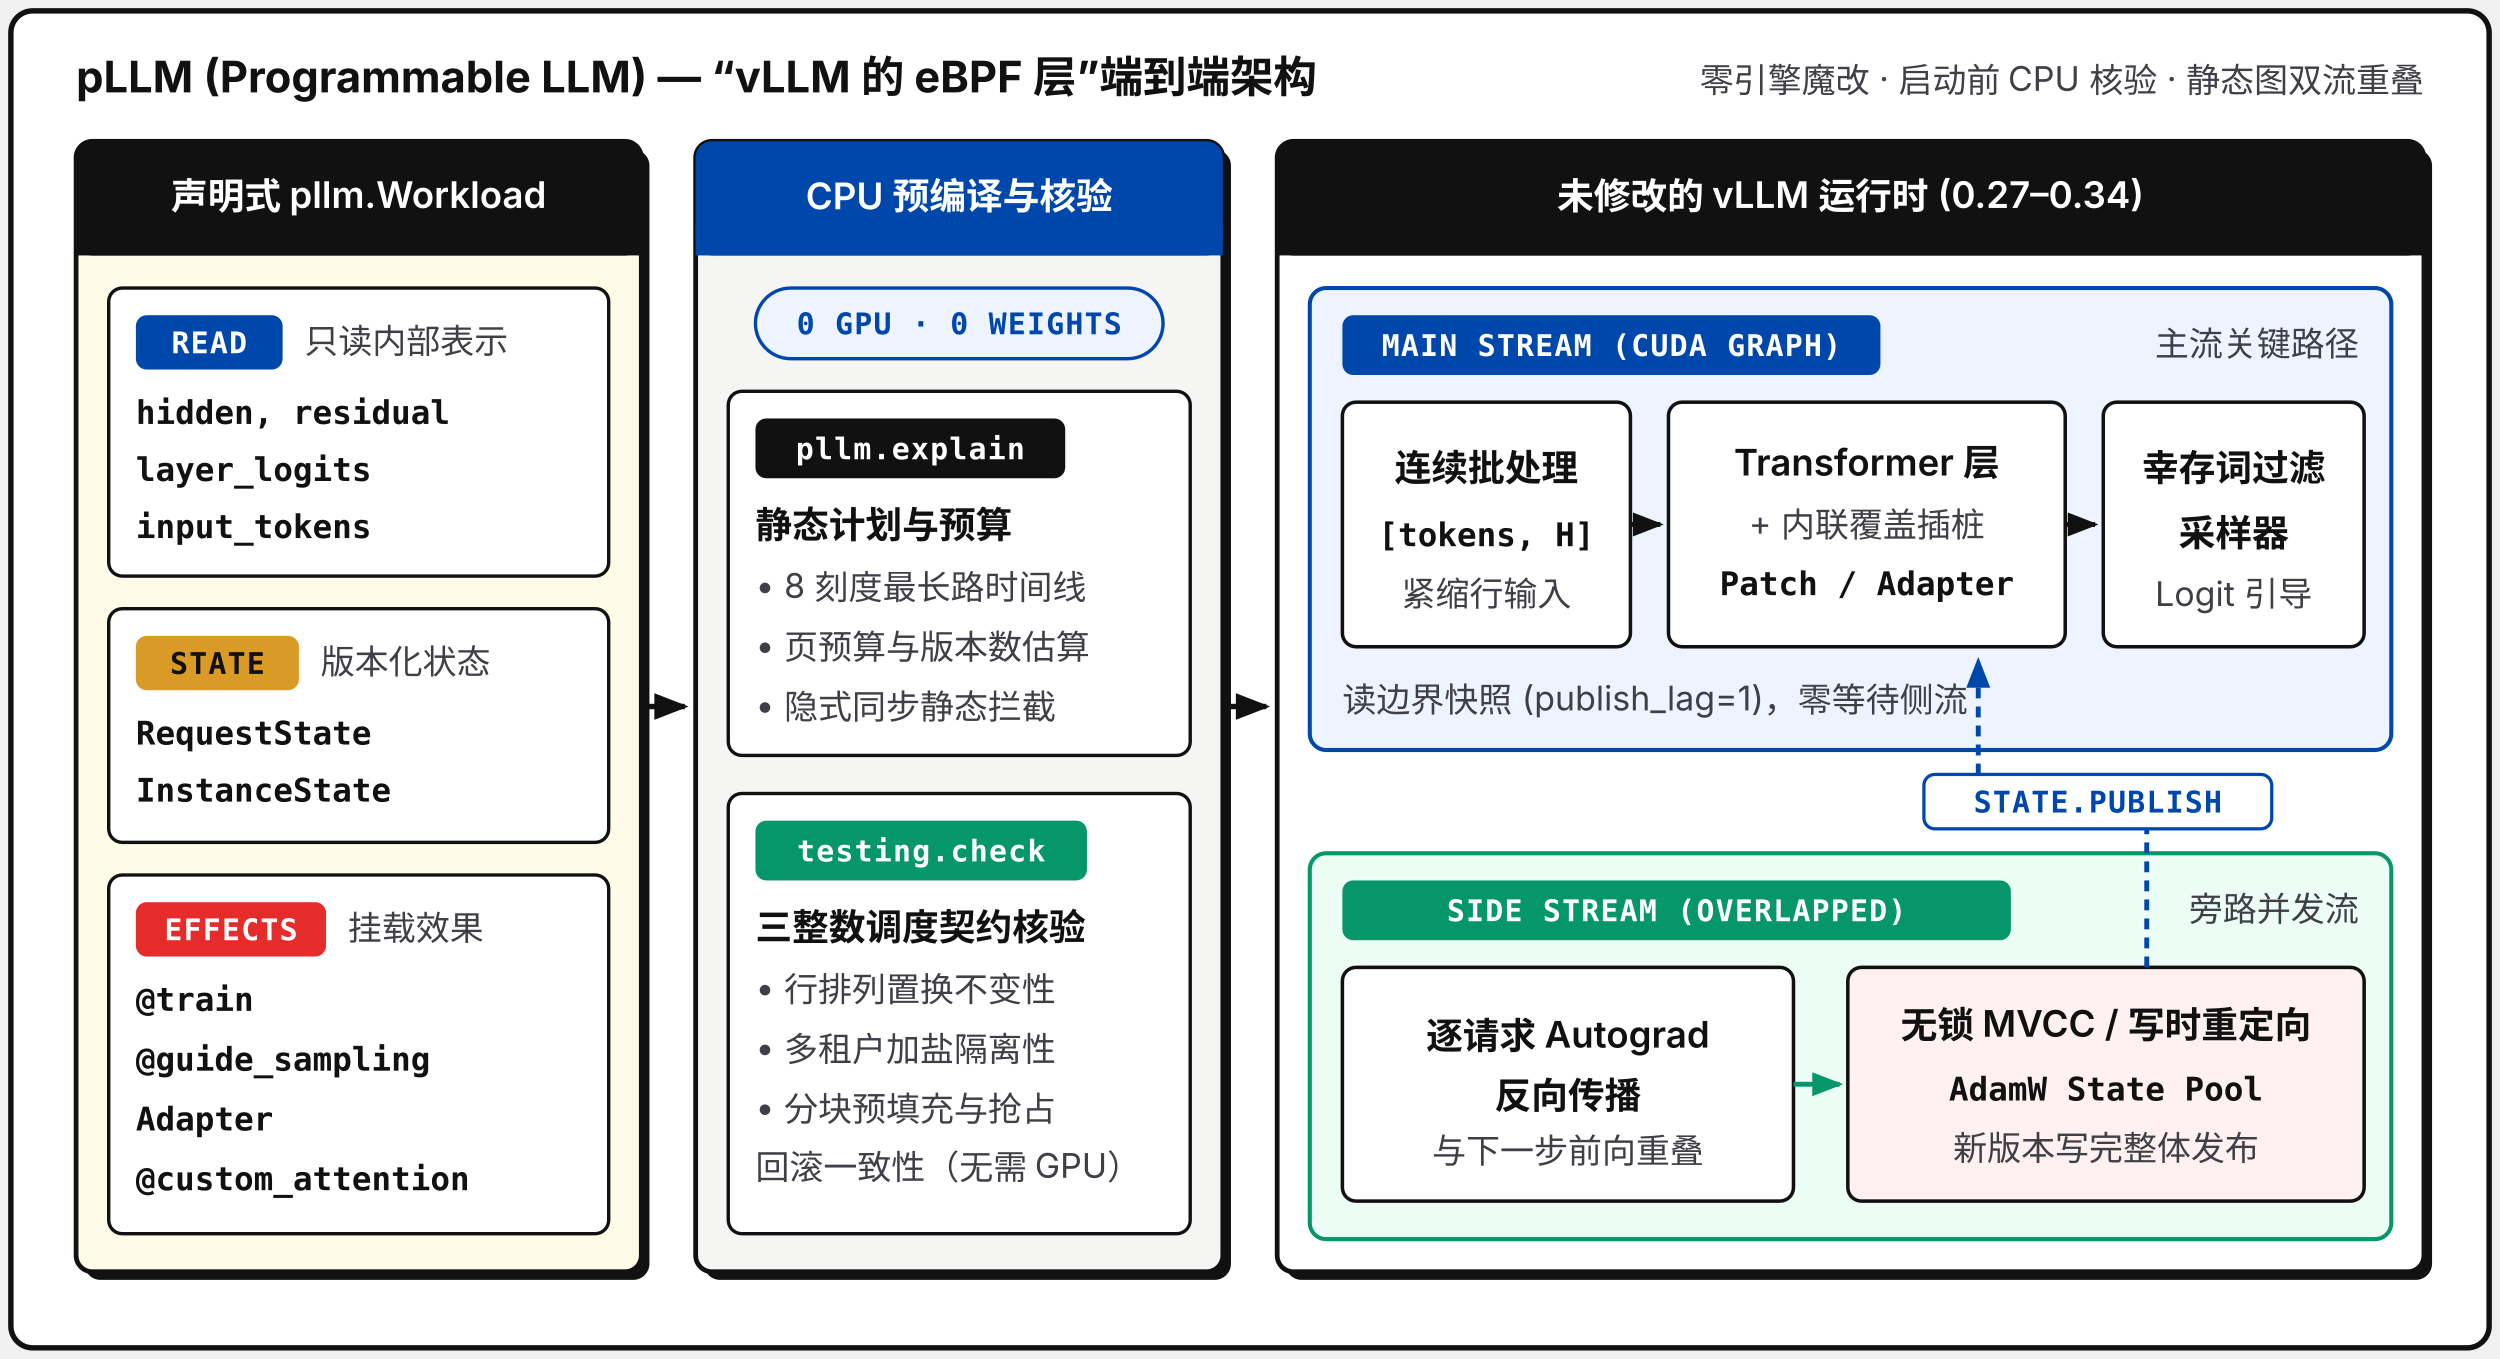
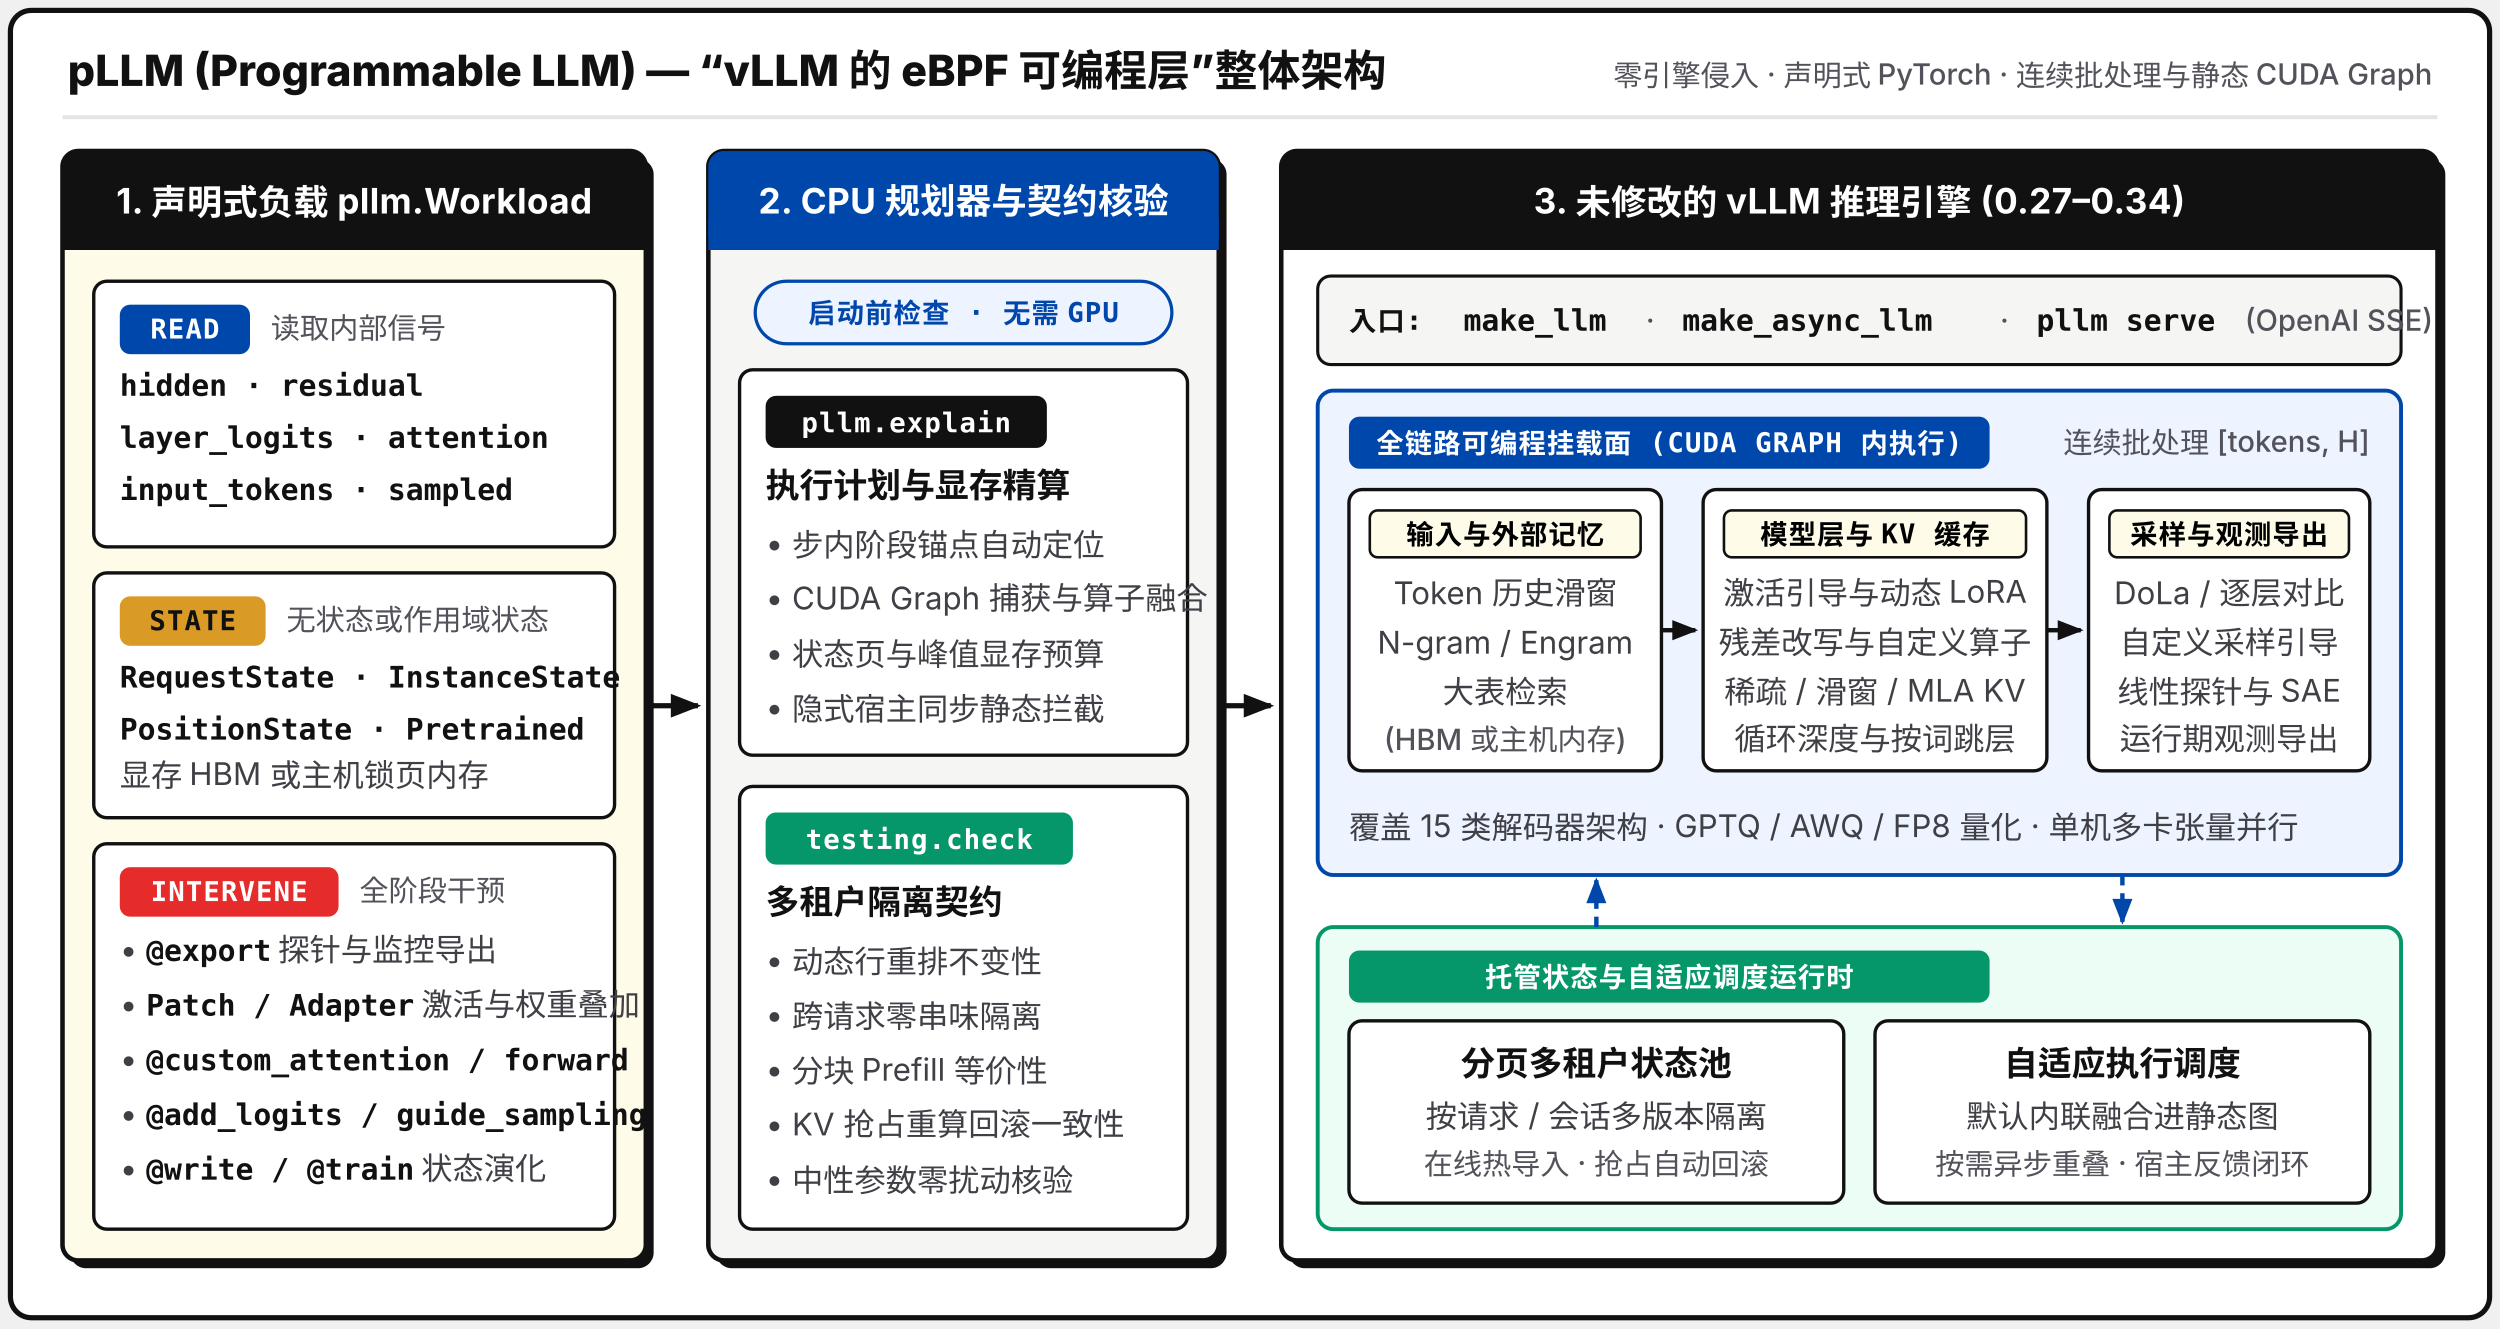
- <svg xmlns="http://www.w3.org/2000/svg" viewBox="0 0 920 500" width="100%" role="img" aria-label="pLLM 端到端架构图：声明式负载、CPU 启动前编译核验与未修改 vLLM 双流运行时">
+ <svg xmlns="http://www.w3.org/2000/svg" viewBox="0 0 960 510" width="100%" role="img" aria-label="pLLM 架构总览：声明式 PyTorch 负载、CPU 启动前规划与核验、以及原版 vLLM 引擎内全链路可编程挂载面">
  <style>
-     .title { font: 700 16px "DM Sans", -apple-system, "PingFang SC", "Microsoft YaHei", sans-serif; fill: #111111; }
-     .hdr { font: 600 13.5px "DM Sans", -apple-system, "PingFang SC", "Microsoft YaHei", sans-serif; fill: #ffffff; }
-     .label { font: 600 13.5px "DM Sans", -apple-system, "PingFang SC", "Microsoft YaHei", sans-serif; fill: #111111; }
-     .sub { font: 400 12.5px "DM Sans", -apple-system, "PingFang SC", "Microsoft YaHei", sans-serif; fill: #3f3f46; }
-     .mono { font: 600 12px "JetBrains Mono", "SF Mono", Menlo, Consolas, monospace; fill: #111111; }
-     .badge { font: 700 11px "JetBrains Mono", monospace; letter-spacing: 0.04em; }
+     .title { font: 800 16.5px "DM Sans", -apple-system, BlinkMacSystemFont, "PingFang SC", "Microsoft YaHei", sans-serif; fill: #111111; }
+     .hdr { font: 700 13.5px "DM Sans", -apple-system, BlinkMacSystemFont, "PingFang SC", "Microsoft YaHei", sans-serif; fill: #ffffff; letter-spacing: 0.01em; }
+     .label { font: 700 13px "DM Sans", -apple-system, BlinkMacSystemFont, "PingFang SC", "Microsoft YaHei", sans-serif; fill: #111111; }
+     .sub { font: 400 12px "DM Sans", -apple-system, BlinkMacSystemFont, "PingFang SC", "Microsoft YaHei", sans-serif; fill: #3f3f46; }
+     .muted { font: 500 11.2px "DM Sans", -apple-system, BlinkMacSystemFont, "PingFang SC", "Microsoft YaHei", sans-serif; fill: #52525b; }
+     .mono { font: 600 11.4px "JetBrains Mono", "SF Mono", Menlo, Consolas, monospace; fill: #111111; }
+     .badge { font: 700 10.5px "JetBrains Mono", "SF Mono", Menlo, monospace; letter-spacing: 0.04em; }
  </style>
  <defs>
-     <marker id="arrow-ink" viewBox="0 0 10 10" refX="8" refY="5" markerWidth="7" markerHeight="7" orient="auto">
+     <marker id="arr-ink" viewBox="0 0 10 10" refX="8" refY="5" markerWidth="6.5" markerHeight="6.5" orient="auto">
      <path d="M 0 1.5 L 9 5 L 0 8.5 z" fill="#111111" />
    </marker>
-     <marker id="arrow-blue" viewBox="0 0 10 10" refX="8" refY="5" markerWidth="7" markerHeight="7" orient="auto">
+     <marker id="arr-blue" viewBox="0 0 10 10" refX="8" refY="5" markerWidth="6.5" markerHeight="6.5" orient="auto">
      <path d="M 0 1.5 L 9 5 L 0 8.5 z" fill="#0047ab" />
    </marker>
-     <marker id="arrow-emerald" viewBox="0 0 10 10" refX="8" refY="5" markerWidth="7" markerHeight="7" orient="auto">
-       <path d="M 0 1.5 L 9 5 L 0 8.5 z" fill="#059669" />
-     </marker>
  </defs>
-   <rect x="4" y="4" width="912" height="492" rx="8" fill="#ffffff" stroke="#111111" stroke-width="2" />
-   <text x="28" y="34" class="title">pLLM (Programmable LLM) — “vLLM 的 eBPF 层”端到端架构</text>
-   <text x="892" y="34" text-anchor="end" class="sub">零引擎魔改 · 启动前 CPU 核验 · 静态图双流重叠</text>
-   <rect x="31" y="55" width="208" height="416" rx="6" fill="#111111" />
-   <rect x="28" y="52" width="208" height="416" rx="6" fill="#fefce8" stroke="#111111" stroke-width="1.75" />
-   <rect x="28" y="52" width="208" height="42" rx="6" fill="#111111" />
-   <rect x="28" y="82" width="208" height="12" fill="#111111" />
-   <text x="132" y="77" text-anchor="middle" class="hdr">声明式 pllm.Workload</text>
-   <rect x="40" y="106" width="184" height="106" rx="5" fill="#ffffff" stroke="#111111" stroke-width="1.25" />
-   <rect x="50" y="116" width="54" height="20" rx="4" fill="#0047ab" />
-   <text x="77" y="130" text-anchor="middle" class="badge" fill="#ffffff">READ</text>
-   <text x="112" y="130" class="sub">只读内部表示</text>
-   <text x="50" y="156" class="mono">hidden, residual</text>
-   <text x="50" y="177" class="mono">layer_logits</text>
-   <text x="50" y="198" class="mono">input_tokens</text>
-   <rect x="40" y="224" width="184" height="86" rx="5" fill="#ffffff" stroke="#111111" stroke-width="1.25" />
-   <rect x="50" y="234" width="60" height="20" rx="4" fill="#d99b26" />
-   <text x="80" y="248" text-anchor="middle" class="badge" fill="#111111">STATE</text>
-   <text x="118" y="248" class="sub">版本化状态</text>
-   <text x="50" y="274" class="mono">RequestState</text>
-   <text x="50" y="295" class="mono">InstanceState</text>
-   <rect x="40" y="322" width="184" height="132" rx="5" fill="#ffffff" stroke="#111111" stroke-width="1.25" />
-   <rect x="50" y="332" width="70" height="20" rx="4" fill="#e62b2b" />
-   <text x="85" y="346" text-anchor="middle" class="badge" fill="#ffffff">EFFECTS</text>
-   <text x="128" y="346" class="sub">挂载效果</text>
-   <text x="50" y="372" class="mono">@train</text>
-   <text x="50" y="394" class="mono">@guide_sampling</text>
-   <text x="50" y="416" class="mono">Adapter</text>
-   <text x="50" y="438" class="mono">@custom_attention</text>
-   <line x1="236" y1="260" x2="252" y2="260" stroke="#111111" stroke-width="2" marker-end="url(#arrow-ink)" />
-   <rect x="259" y="55" width="194" height="416" rx="6" fill="#111111" />
-   <rect x="256" y="52" width="194" height="416" rx="6" fill="#f5f5f4" stroke="#111111" stroke-width="1.75" />
-   <rect x="256" y="52" width="194" height="42" rx="6" fill="#0047ab" />
-   <rect x="256" y="82" width="194" height="12" fill="#0047ab" />
-   <text x="353" y="77" text-anchor="middle" class="hdr">CPU 预编译与核验</text>
-   <rect x="278" y="106" width="150" height="26" rx="13" fill="#eef4ff" stroke="#0047ab" stroke-width="1.25" />
-   <text x="353" y="123" text-anchor="middle" class="badge" fill="#0047ab">0 GPU · 0 WEIGHTS</text>
-   <rect x="268" y="144" width="170" height="134" rx="5" fill="#ffffff" stroke="#111111" stroke-width="1.25" />
-   <rect x="278" y="154" width="114" height="22" rx="4" fill="#111111" />
-   <text x="335" y="169" text-anchor="middle" class="badge" fill="#ffffff">pllm.explain</text>
-   <text x="278" y="198" class="label">静态计划与预算</text>
-   <text x="278" y="220" class="sub">• 8 刻度最长路时间线</text>
-   <text x="278" y="242" class="sub">• 页预算与版本数估算</text>
-   <text x="278" y="264" class="sub">• 隐式同步静态拦截</text>
-   <rect x="268" y="292" width="170" height="162" rx="5" fill="#ffffff" stroke="#111111" stroke-width="1.25" />
-   <rect x="278" y="302" width="122" height="22" rx="4" fill="#059669" />
-   <text x="339" y="317" text-anchor="middle" class="badge" fill="#ffffff">testing.check</text>
-   <text x="278" y="346" class="label">三整数调度契约核验</text>
-   <text x="278" y="368" class="sub">• 行排列置换不变性</text>
-   <text x="278" y="390" class="sub">• 多租户加盐隔离性</text>
-   <text x="278" y="412" class="sub">• 分块预填充与抢占</text>
-   <text x="278" y="434" class="sub">  回滚一致性（无需 GPU）</text>
-   <line x1="450" y1="260" x2="466" y2="260" stroke="#111111" stroke-width="2" marker-end="url(#arrow-ink)" />
-   <rect x="473" y="55" width="422" height="416" rx="6" fill="#111111" />
-   <rect x="470" y="52" width="422" height="416" rx="6" fill="#ffffff" stroke="#111111" stroke-width="1.75" />
-   <rect x="470" y="52" width="422" height="42" rx="6" fill="#111111" />
-   <rect x="470" y="82" width="422" height="12" fill="#111111" />
-   <text x="681" y="77" text-anchor="middle" class="hdr">未修改的 vLLM 运行时 (0.27–0.34)</text>
-   <rect x="482" y="106" width="398" height="170" rx="6" fill="#eef4ff" stroke="#0047ab" stroke-width="1.5" />
-   <rect x="494" y="116" width="198" height="22" rx="4" fill="#0047ab" />
-   <text x="593" y="131" text-anchor="middle" class="badge" fill="#ffffff">MAIN STREAM (CUDA GRAPH)</text>
-   <text x="868" y="131" text-anchor="end" class="sub">主流关键路径</text>
-   <rect x="494" y="148" width="106" height="90" rx="5" fill="#ffffff" stroke="#111111" stroke-width="1.3" />
-   <text x="547" y="177" text-anchor="middle" class="label">连续批处理</text>
-   <text x="547" y="201" text-anchor="middle" class="mono">[tokens, H]</text>
-   <text x="547" y="223" text-anchor="middle" class="sub">紧缩行输入</text>
-   <line x1="600" y1="193" x2="611" y2="193" stroke="#111111" stroke-width="1.8" marker-end="url(#arrow-ink)" />
-   <rect x="614" y="148" width="146" height="90" rx="5" fill="#ffffff" stroke="#111111" stroke-width="1.3" />
-   <text x="687" y="175" text-anchor="middle" class="label">Transformer 层</text>
-   <text x="687" y="197" text-anchor="middle" class="sub">+ 内联覆盖插桩</text>
-   <text x="687" y="219" text-anchor="middle" class="mono">Patch / Adapter</text>
-   <line x1="760" y1="193" x2="771" y2="193" stroke="#111111" stroke-width="1.8" marker-end="url(#arrow-ink)" />
-   <rect x="774" y="148" width="96" height="90" rx="5" fill="#ffffff" stroke="#111111" stroke-width="1.3" />
-   <text x="822" y="177" text-anchor="middle" class="label">幸存词过滤</text>
-   <text x="822" y="201" text-anchor="middle" class="label">采样器</text>
-   <text x="822" y="223" text-anchor="middle" class="sub">Logit 引导</text>
-   <text x="494" y="262" class="sub">读边界快照 (publish_lag=1)，零等待侧流</text>
-   <rect x="482" y="314" width="398" height="142" rx="6" fill="#ecfdf5" stroke="#059669" stroke-width="1.5" />
-   <rect x="494" y="324" width="246" height="22" rx="4" fill="#059669" />
-   <text x="617" y="339" text-anchor="middle" class="badge" fill="#ffffff">SIDE STREAM (OVERLAPPED)</text>
-   <text x="868" y="339" text-anchor="end" class="sub">旁路并发流</text>
-   <rect x="494" y="356" width="166" height="86" rx="5" fill="#ffffff" stroke="#111111" stroke-width="1.3" />
-   <text x="577" y="386" text-anchor="middle" class="label">逐请求 Autograd</text>
-   <text x="577" y="408" text-anchor="middle" class="label">反向传播</text>
-   <text x="577" y="428" text-anchor="middle" class="sub">与下一步前向重叠</text>
-   <line x1="660" y1="399" x2="677" y2="399" stroke="#059669" stroke-width="1.8" marker-end="url(#arrow-emerald)" />
-   <rect x="680" y="356" width="190" height="86" rx="5" fill="#fff1f2" stroke="#111111" stroke-width="1.3" />
-   <text x="775" y="382" text-anchor="middle" class="label">无锁 MVCC / 写时重定向</text>
-   <text x="775" y="405" text-anchor="middle" class="mono">AdamW State Pool</text>
-   <text x="775" y="427" text-anchor="middle" class="sub">新版本写完整体发布</text>
-   <path d="M 790 356 L 790 295 L 728 295 L 728 243" fill="none" stroke="#0047ab" stroke-width="1.8" stroke-dasharray="4 3" marker-end="url(#arrow-blue)" />
-   <rect x="708" y="285" width="128" height="20" rx="4" fill="#ffffff" stroke="#0047ab" stroke-width="1.2" />
-   <text x="772" y="299" text-anchor="middle" class="badge" fill="#0047ab">STATE.PUBLISH</text>
+   <rect x="4" y="4" width="952" height="502" rx="8" fill="#ffffff" stroke="#111111" stroke-width="2" />
+   <text x="26" y="33" class="title">pLLM (Programmable LLM) — “vLLM 的 eBPF 可编程层”整体架构</text>
+   <text x="934" y="33" text-anchor="end" class="muted">零引擎侵入 · 声明式 PyTorch · 连续批处理与静态 CUDA Graph</text>
+   <line x1="24" y1="45" x2="936" y2="45" stroke="#e4e4e7" stroke-width="1.5" />
+   <rect x="27" y="61" width="224" height="426" rx="6" fill="#111111" />
+   <rect x="24" y="58" width="224" height="426" rx="6" fill="#fefce8" stroke="#111111" stroke-width="1.75" />
+   <rect x="24" y="58" width="224" height="38" rx="6" fill="#111111" />
+   <rect x="24" y="84" width="224" height="12" fill="#111111" />
+   <text x="136" y="82" text-anchor="middle" class="hdr">1. 声明式负载 pllm.Workload</text>
+   <rect x="36" y="108" width="200" height="102" rx="5" fill="#ffffff" stroke="#111111" stroke-width="1.3" />
+   <rect x="46" y="117" width="50" height="19" rx="4" fill="#0047ab" />
+   <text x="71" y="130" text-anchor="middle" class="badge" fill="#ffffff">READ</text>
+   <text x="104" y="130" class="muted">读取内部信号</text>
+   <text x="46" y="152" class="mono">hidden · residual</text>
+   <text x="46" y="172" class="mono">layer_logits · attention</text>
+   <text x="46" y="192" class="mono">input_tokens · sampled</text>
+   <rect x="36" y="220" width="200" height="94" rx="5" fill="#ffffff" stroke="#111111" stroke-width="1.3" />
+   <rect x="46" y="229" width="56" height="19" rx="4" fill="#d99b26" />
+   <text x="74" y="242" text-anchor="middle" class="badge" fill="#111111">STATE</text>
+   <text x="110" y="242" class="muted">无状态或作用域状态</text>
+   <text x="46" y="264" class="mono">RequestState · InstanceState</text>
+   <text x="46" y="284" class="mono">PositionState · Pretrained</text>
+   <text x="46" y="302" class="sub">显存 HBM 或主机锁页内存</text>
+   <rect x="36" y="324" width="200" height="148" rx="5" fill="#ffffff" stroke="#111111" stroke-width="1.3" />
+   <rect x="46" y="333" width="84" height="19" rx="4" fill="#e62b2b" />
+   <text x="88" y="346" text-anchor="middle" class="badge" fill="#ffffff">INTERVENE</text>
+   <text x="138" y="346" class="muted">全阶段干预</text>
+   <text x="46" y="369" class="sub">• <tspan class="mono">@export</tspan> 探针与监控导出</text>
+   <text x="46" y="390" class="sub">• <tspan class="mono">Patch / Adapter</tspan> 激活与权重叠加</text>
+   <text x="46" y="411" class="sub">• <tspan class="mono">@custom_attention / forward</tspan>
+   </text>
+   <text x="46" y="432" class="sub">• <tspan class="mono">@add_logits / guide_sampling</tspan>
+   </text>
+   <text x="46" y="453" class="sub">• <tspan class="mono">@write / @train</tspan> 状态演化</text>
+   <line x1="248" y1="271" x2="268" y2="271" stroke="#111111" stroke-width="2" marker-end="url(#arr-ink)" />
+   <rect x="275" y="61" width="196" height="426" rx="6" fill="#111111" />
+   <rect x="272" y="58" width="196" height="426" rx="6" fill="#f5f5f4" stroke="#111111" stroke-width="1.75" />
+   <rect x="272" y="58" width="196" height="38" rx="6" fill="#0047ab" />
+   <rect x="272" y="84" width="196" height="12" fill="#0047ab" />
+   <text x="370" y="82" text-anchor="middle" class="hdr">2. CPU 规划器与契约核验</text>
+   <rect x="290" y="108" width="160" height="24" rx="12" fill="#eef4ff" stroke="#0047ab" stroke-width="1.25" />
+   <text x="370" y="124" text-anchor="middle" class="badge" fill="#0047ab">启动前检查 · 无需 GPU</text>
+   <rect x="284" y="142" width="172" height="148" rx="5" fill="#ffffff" stroke="#111111" stroke-width="1.3" />
+   <rect x="294" y="152" width="108" height="20" rx="4" fill="#111111" />
+   <text x="348" y="166" text-anchor="middle" class="badge" fill="#ffffff">pllm.explain</text>
+   <text x="294" y="191" class="label">执行计划与显存精算</text>
+   <text x="294" y="213" class="sub">• 步内阶段锚点自动定位</text>
+   <text x="294" y="234" class="sub">• CUDA Graph 捕获与算子融合</text>
+   <text x="294" y="255" class="sub">• 状态页与峰值显存预算</text>
+   <text x="294" y="276" class="sub">• 隐式宿主同步静态拦截</text>
+   <rect x="284" y="302" width="172" height="170" rx="5" fill="#ffffff" stroke="#111111" stroke-width="1.3" />
+   <rect x="294" y="312" width="118" height="20" rx="4" fill="#059669" />
+   <text x="353" y="326" text-anchor="middle" class="badge" fill="#ffffff">testing.check</text>
+   <text x="294" y="351" class="label">多租户隔离契约</text>
+   <text x="294" y="373" class="sub">• 动态行重排不变性</text>
+   <text x="294" y="394" class="sub">• 跨请求零串味隔离</text>
+   <text x="294" y="415" class="sub">• 分块 Prefill 等价性</text>
+   <text x="294" y="436" class="sub">• KV 抢占重算回滚一致性</text>
+   <text x="294" y="457" class="sub">• 中性参数零扰动核验</text>
+   <line x1="468" y1="271" x2="488" y2="271" stroke="#111111" stroke-width="2" marker-end="url(#arr-ink)" />
+   <rect x="495" y="61" width="444" height="426" rx="6" fill="#111111" />
+   <rect x="492" y="58" width="444" height="426" rx="6" fill="#ffffff" stroke="#111111" stroke-width="1.75" />
+   <rect x="492" y="58" width="444" height="38" rx="6" fill="#111111" />
+   <rect x="492" y="84" width="444" height="12" fill="#111111" />
+   <text x="714" y="82" text-anchor="middle" class="hdr">3. 未修改的 vLLM 推理引擎 (0.27–0.34)</text>
+   <rect x="506" y="106" width="416" height="34" rx="5" fill="#f5f5f4" stroke="#111111" stroke-width="1.2" />
+   <text x="518" y="127" class="badge" fill="#111111">入口:</text>
+   <text x="562" y="127" class="mono">make_llm</text>
+   <text x="632" y="127" class="muted">·</text>
+   <text x="646" y="127" class="mono">make_async_llm</text>
+   <text x="768" y="127" class="muted">·</text>
+   <text x="782" y="127" class="mono">pllm serve</text>
+   <text x="862" y="127" class="muted">(OpenAI SSE)</text>
+   <rect x="506" y="150" width="416" height="186" rx="6" fill="#eef4ff" stroke="#0047ab" stroke-width="1.5" />
+   <rect x="518" y="160" width="246" height="20" rx="4" fill="#0047ab" />
+   <text x="641" y="174" text-anchor="middle" class="badge" fill="#ffffff">全链路可编程挂载面 (CUDA GRAPH 内执行)</text>
+   <text x="910" y="174" text-anchor="end" class="muted">连续批处理 [tokens, H]</text>
+   <rect x="518" y="188" width="120" height="108" rx="5" fill="#ffffff" stroke="#111111" stroke-width="1.3" />
+   <rect x="526" y="196" width="104" height="18" rx="3" fill="#fefce8" stroke="#111111" stroke-width="1" />
+   <text x="578" y="209" text-anchor="middle" class="badge">输入与外部记忆</text>
+   <text x="578" y="232" text-anchor="middle" class="sub">Token 历史滑窗</text>
+   <text x="578" y="251" text-anchor="middle" class="sub">N-gram / Engram</text>
+   <text x="578" y="270" text-anchor="middle" class="sub">大表检索</text>
+   <text x="578" y="288" text-anchor="middle" class="muted">(HBM 或主机内存)</text>
+   <line x1="638" y1="242" x2="651" y2="242" stroke="#111111" stroke-width="1.7" marker-end="url(#arr-ink)" />
+   <rect x="654" y="188" width="132" height="108" rx="5" fill="#ffffff" stroke="#111111" stroke-width="1.3" />
+   <rect x="662" y="196" width="116" height="18" rx="3" fill="#fefce8" stroke="#111111" stroke-width="1" />
+   <text x="720" y="209" text-anchor="middle" class="badge">模型层与 KV 缓存</text>
+   <text x="720" y="232" text-anchor="middle" class="sub">激活引导与动态 LoRA</text>
+   <text x="720" y="251" text-anchor="middle" class="sub">残差改写与自定义算子</text>
+   <text x="720" y="270" text-anchor="middle" class="sub">稀疏 / 滑窗 / MLA KV</text>
+   <text x="720" y="288" text-anchor="middle" class="sub">循环深度与按词跳层</text>
+   <line x1="786" y1="242" x2="799" y2="242" stroke="#111111" stroke-width="1.7" marker-end="url(#arr-ink)" />
+   <rect x="802" y="188" width="108" height="108" rx="5" fill="#ffffff" stroke="#111111" stroke-width="1.3" />
+   <rect x="810" y="196" width="92" height="18" rx="3" fill="#fefce8" stroke="#111111" stroke-width="1" />
+   <text x="856" y="209" text-anchor="middle" class="badge">采样与观测导出</text>
+   <text x="856" y="232" text-anchor="middle" class="sub">DoLa / 逐层对比</text>
+   <text x="856" y="251" text-anchor="middle" class="sub">自定义采样引导</text>
+   <text x="856" y="270" text-anchor="middle" class="sub">线性探针与 SAE</text>
+   <text x="856" y="288" text-anchor="middle" class="sub">运行期观测导出</text>
+   <text x="518" y="322" class="sub">覆盖 15 类解码器架构 · GPTQ / AWQ / FP8 量化 · 单机多卡张量并行</text>
+   <rect x="506" y="356" width="416" height="116" rx="6" fill="#ecfdf5" stroke="#059669" stroke-width="1.5" />
+   <rect x="518" y="365" width="246" height="20" rx="4" fill="#059669" />
+   <text x="641" y="379" text-anchor="middle" class="badge" fill="#ffffff">托管状态与自适应调度运行时</text>
+   <rect x="518" y="392" width="190" height="70" rx="5" fill="#ffffff" stroke="#111111" stroke-width="1.3" />
+   <text x="613" y="413" text-anchor="middle" class="label">分页多租户状态池</text>
+   <text x="613" y="433" text-anchor="middle" class="sub">按请求 / 会话多版本隔离</text>
+   <text x="613" y="451" text-anchor="middle" class="muted">在线热导入 · 抢占自动回滚</text>
+   <rect x="720" y="392" width="190" height="70" rx="5" fill="#ffffff" stroke="#111111" stroke-width="1.3" />
+   <text x="815" y="413" text-anchor="middle" class="label">自适应执行调度</text>
+   <text x="815" y="433" text-anchor="middle" class="sub">默认内联融合进静态图</text>
+   <text x="815" y="451" text-anchor="middle" class="muted">按需异步重叠 · 宿主反馈闭环</text>
+   <line x1="613" y1="356" x2="613" y2="338" stroke="#0047ab" stroke-width="1.7" stroke-dasharray="4 3" marker-end="url(#arr-blue)" />
+   <line x1="815" y1="336" x2="815" y2="354" stroke="#0047ab" stroke-width="1.7" stroke-dasharray="4 3" marker-end="url(#arr-blue)" />
</svg>
